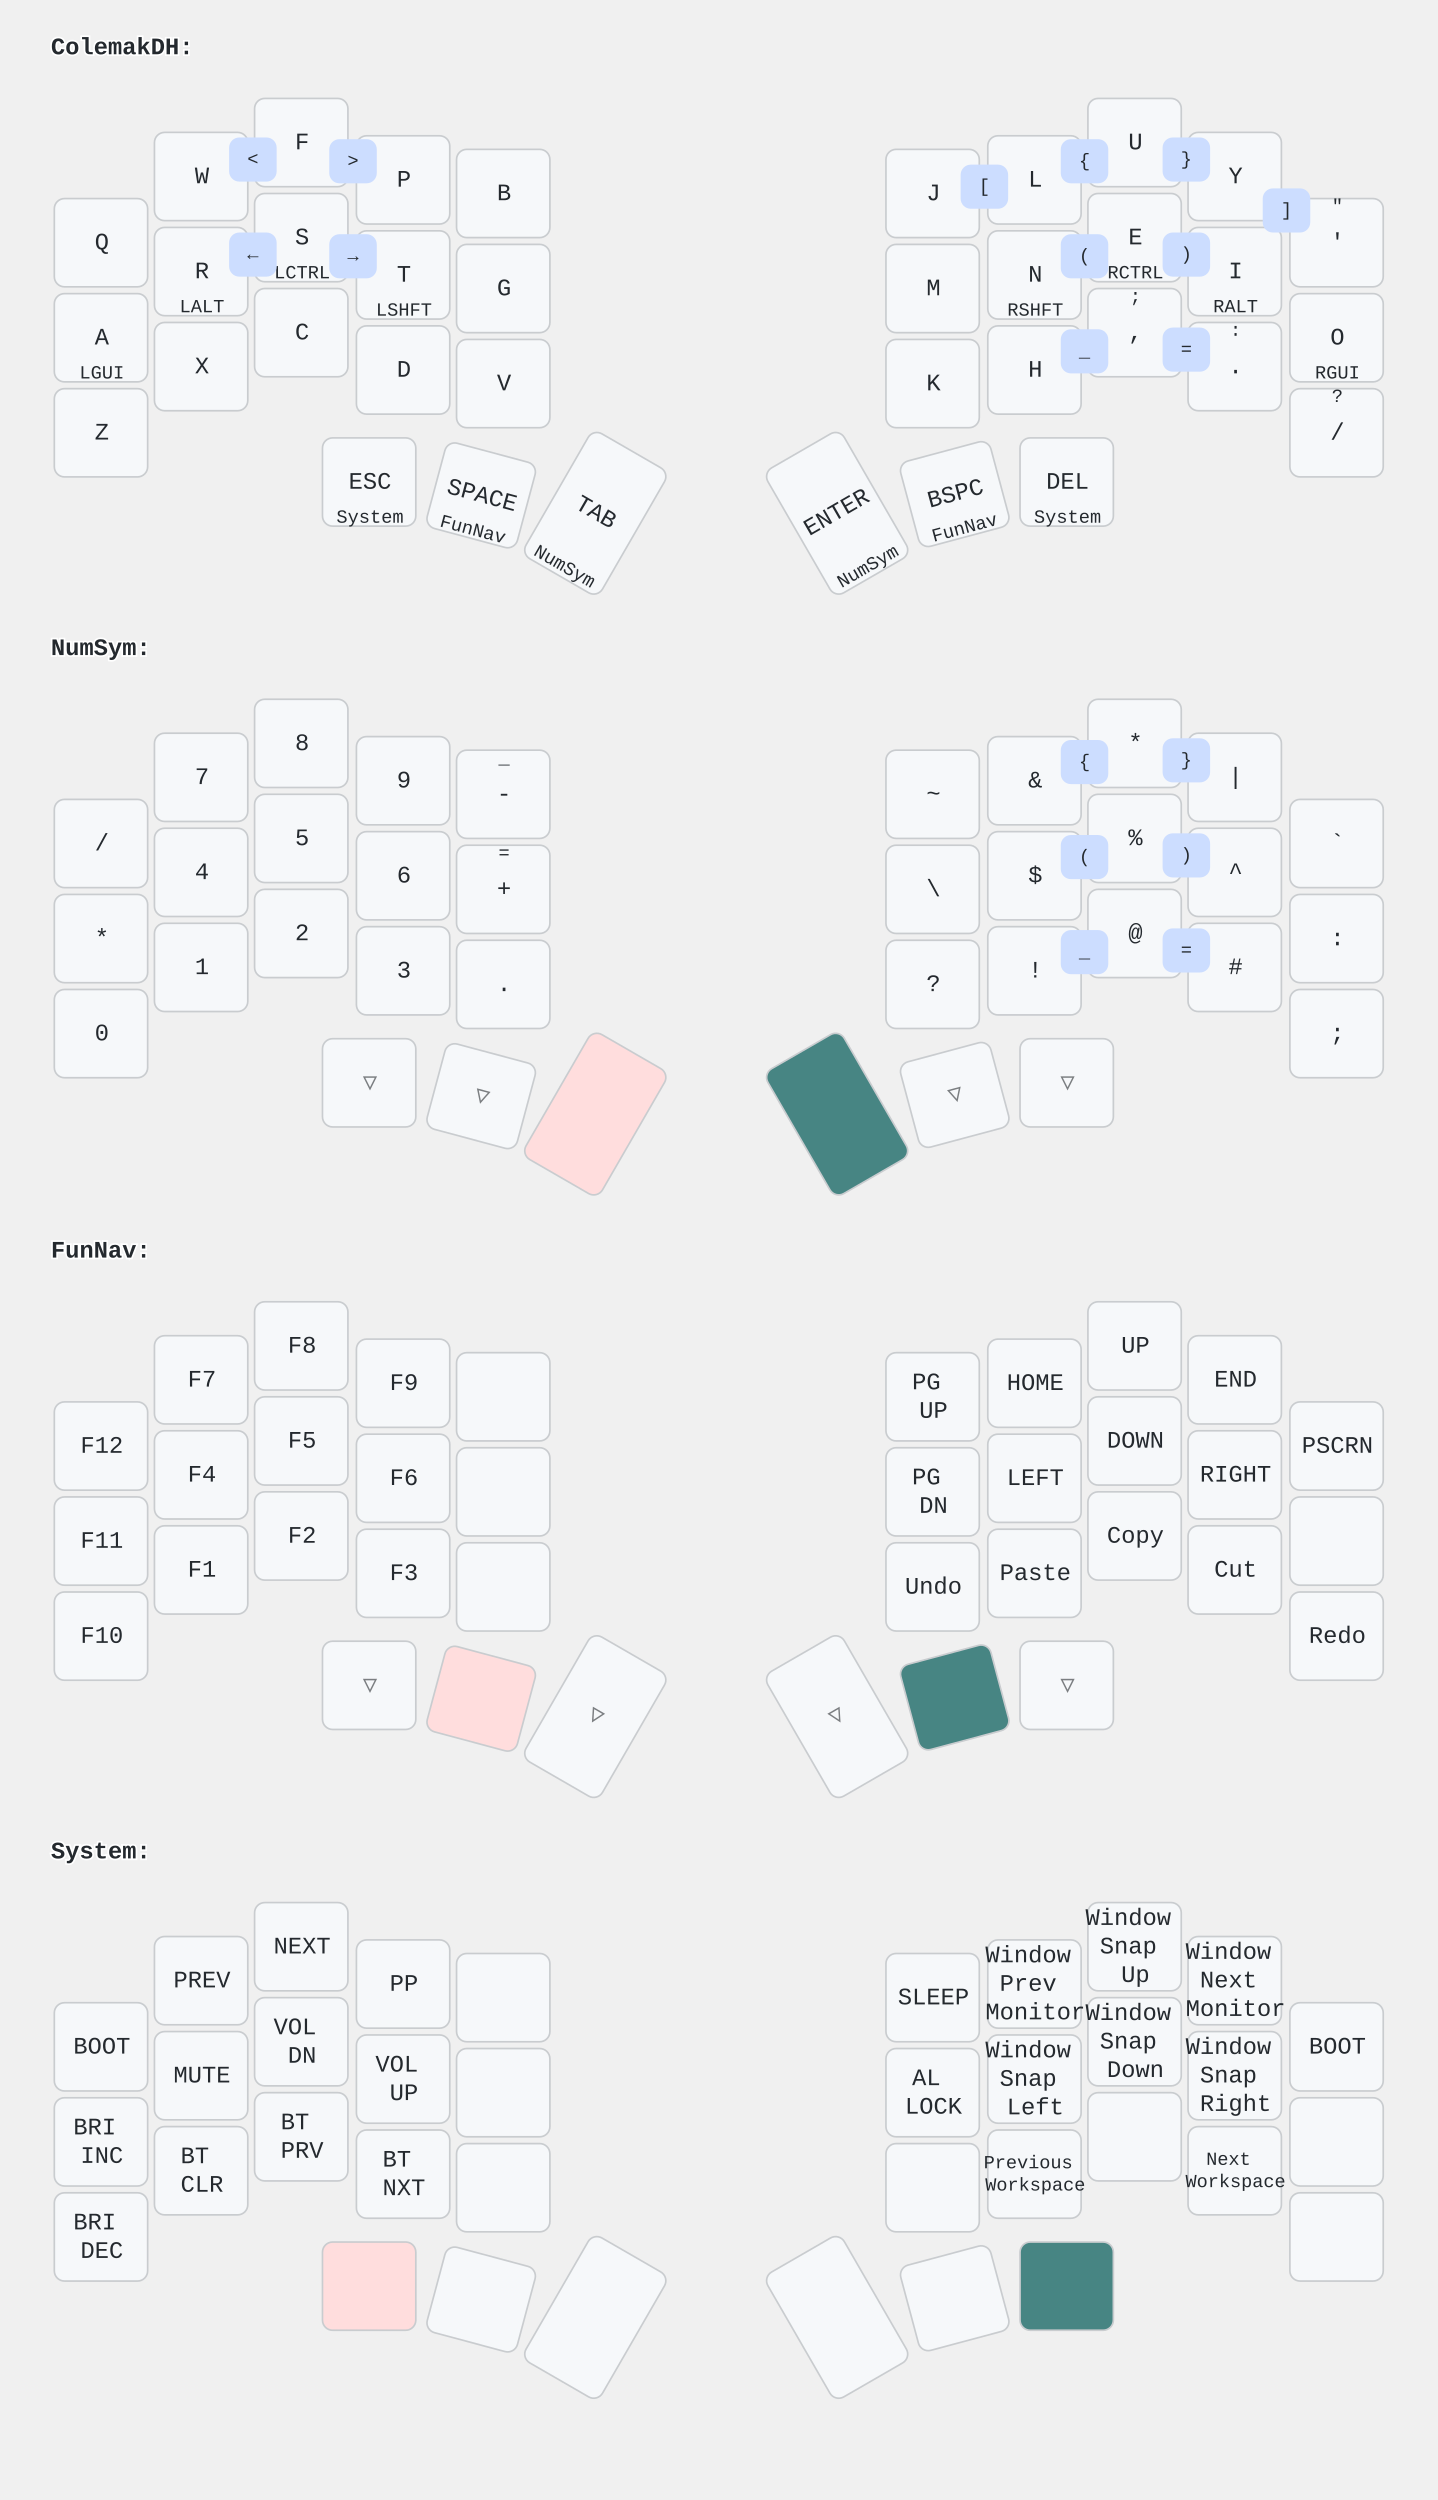
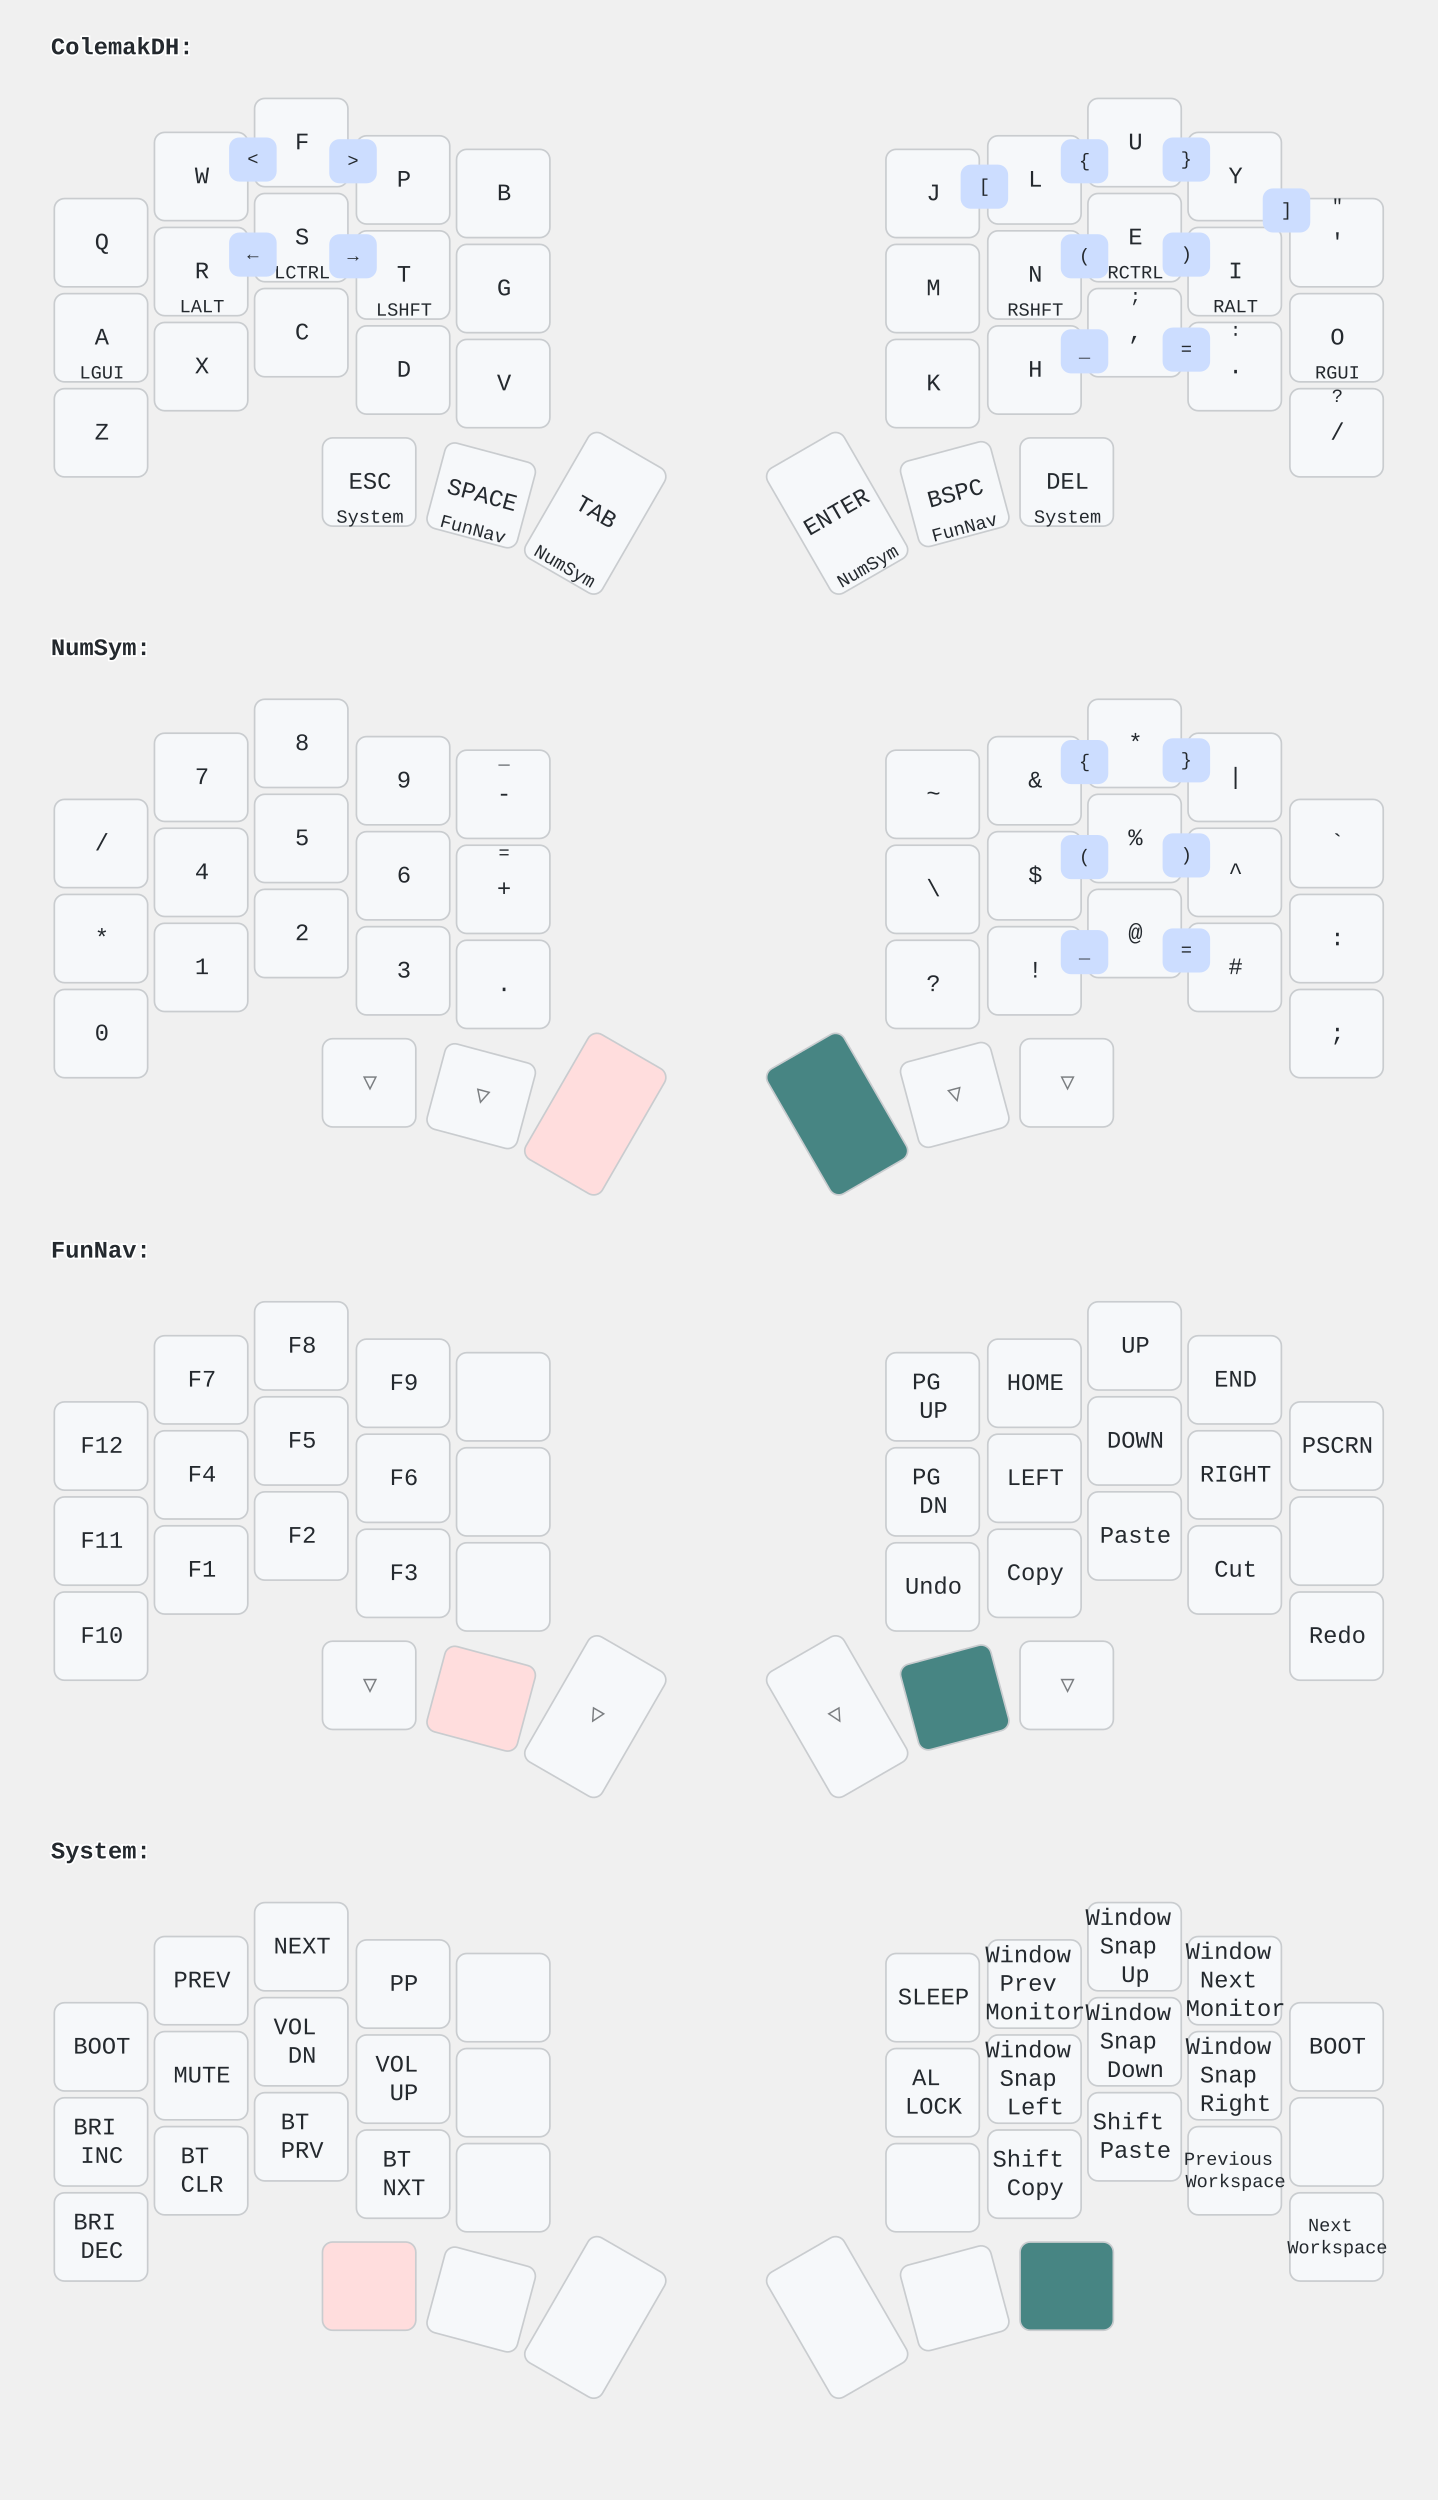
<svg xmlns="http://www.w3.org/2000/svg" width="847" height="1473" viewBox="0 0 847 1473" class="keymap">
  <style>/* inherit to force styles through use tags */
svg path {
    fill: inherit;
}

/* font and background color specifications */
svg.keymap {
    font-family: SFMono-Regular,Consolas,Liberation Mono,Menlo,monospace;
    font-size: 14px;
    font-kerning: normal;
    text-rendering: optimizeLegibility;
    fill: #24292e;
}

/* default key styling */
rect.key {
    fill: #f6f8fa;
    stroke: #c9cccf;
    stroke-width: 1;
}

/* default key side styling, only used is draw_key_sides is set */
rect.side {
    filter: brightness(90%);
}

/* color accent for combo boxes */
rect.combo, rect.combo-separate {
    fill: #cdf;
}

/* color accent for held keys */
rect.held, rect.combo.held {
    fill: #fdd;
}

/* color accent for ghost (optional) keys */
rect.ghost, rect.combo.ghost {
    stroke-dasharray: 4, 4;
    stroke-width: 2;
}

text {
    text-anchor: middle;
    dominant-baseline: middle;
}

/* styling for layer labels */
text.label {
    font-weight: bold;
    text-anchor: start;
    stroke: white;
    stroke-width: 2;
    paint-order: stroke;
}

/* styling for combo tap, and key hold/shifted label text */
text.combo, text.hold, text.shifted {
    font-size: 11px;
}

text.hold {
    text-anchor: middle;
    dominant-baseline: auto;
}

text.shifted {
    text-anchor: middle;
    dominant-baseline: hanging;
}

/* styling for hold/shifted label text in combo box */
text.combo.hold, text.combo.shifted {
    font-size: 8px;
}

/* lighter symbol for transparent keys */
text.trans {
    fill: #7b7e81;
}

/* styling for combo dendrons */
path.combo {
    stroke-width: 1;
    stroke: gray;
    fill: none;
}

/* Start Tabler Icons Cleanup */
/* cannot use height/width with glyphs */
.icon-tabler &gt; path {
    fill: inherit;
    stroke: inherit;
    stroke-width: 2;
}
/* hide tabler's default box */
.icon-tabler &gt; path[stroke="none"][fill="none"] {
    visibility: hidden;
}
/* End Tabler Icons Cleanup */

@media (prefers-color-scheme: dark) {
svg.keymap { fill: #d1d6db; }
rect.key { fill: #3f4750; }
rect.key, rect.combo { stroke: #60666c; }
rect.combo, rect.combo-separate { fill: #1f3d7a; }
rect.held, rect.combo.held { fill: #854747; }
text.label, text.footer { stroke: black; }
text.trans { fill: #7e8184; }
path.combo { stroke: #7f7f7f; }

}
rect.held.alternate { fill: #478583; }</style>
  <g transform="translate(30, 0)" class="layer-ColemakDH">
    <text x="0" y="28" class="label">ColemakDH:</text>
    <g transform="translate(0, 56)">
      <g transform="translate(30, 87)" class="key keypos-0">
        <rect rx="6" ry="6" x="-28" y="-26" width="55" height="52" class="key" />
        <text x="0" y="0" class="key tap">Q</text>
      </g>
      <g transform="translate(89, 48)" class="key keypos-1">
        <rect rx="6" ry="6" x="-28" y="-26" width="55" height="52" class="key" />
        <text x="0" y="0" class="key tap">W</text>
      </g>
      <g transform="translate(148, 28)" class="key keypos-2">
        <rect rx="6" ry="6" x="-28" y="-26" width="55" height="52" class="key" />
        <text x="0" y="0" class="key tap">F</text>
      </g>
      <g transform="translate(208, 50)" class="key keypos-3">
        <rect rx="6" ry="6" x="-28" y="-26" width="55" height="52" class="key" />
        <text x="0" y="0" class="key tap">P</text>
      </g>
      <g transform="translate(267, 58)" class="key keypos-4">
        <rect rx="6" ry="6" x="-28" y="-26" width="55" height="52" class="key" />
        <text x="0" y="0" class="key tap">B</text>
      </g>
      <g transform="translate(520, 58)" class="key keypos-5">
        <rect rx="6" ry="6" x="-28" y="-26" width="55" height="52" class="key" />
        <text x="0" y="0" class="key tap">J</text>
      </g>
      <g transform="translate(580, 50)" class="key keypos-6">
        <rect rx="6" ry="6" x="-28" y="-26" width="55" height="52" class="key" />
        <text x="0" y="0" class="key tap">L</text>
      </g>
      <g transform="translate(639, 28)" class="key keypos-7">
        <rect rx="6" ry="6" x="-28" y="-26" width="55" height="52" class="key" />
        <text x="0" y="0" class="key tap">U</text>
      </g>
      <g transform="translate(698, 48)" class="key keypos-8">
        <rect rx="6" ry="6" x="-28" y="-26" width="55" height="52" class="key" />
        <text x="0" y="0" class="key tap">Y</text>
      </g>
      <g transform="translate(758, 87)" class="key keypos-9">
        <rect rx="6" ry="6" x="-28" y="-26" width="55" height="52" class="key" />
        <text x="0" y="0" class="key tap">'</text>
        <text x="0" y="-24" class="key shifted">"</text>
      </g>
      <g transform="translate(30, 143)" class="key keypos-10">
        <rect rx="6" ry="6" x="-28" y="-26" width="55" height="52" class="key" />
        <text x="0" y="0" class="key tap">A</text>
        <text x="0" y="24" class="key hold">LGUI</text>
      </g>
      <g transform="translate(89, 104)" class="key keypos-11">
        <rect rx="6" ry="6" x="-28" y="-26" width="55" height="52" class="key" />
        <text x="0" y="0" class="key tap">R</text>
        <text x="0" y="24" class="key hold">LALT</text>
      </g>
      <g transform="translate(148, 84)" class="key keypos-12">
        <rect rx="6" ry="6" x="-28" y="-26" width="55" height="52" class="key" />
        <text x="0" y="0" class="key tap">S</text>
        <text x="0" y="24" class="key hold">LCTRL</text>
      </g>
      <g transform="translate(208, 106)" class="key keypos-13">
        <rect rx="6" ry="6" x="-28" y="-26" width="55" height="52" class="key" />
        <text x="0" y="0" class="key tap">T</text>
        <text x="0" y="24" class="key hold">LSHFT</text>
      </g>
      <g transform="translate(267, 114)" class="key keypos-14">
        <rect rx="6" ry="6" x="-28" y="-26" width="55" height="52" class="key" />
        <text x="0" y="0" class="key tap">G</text>
      </g>
      <g transform="translate(520, 114)" class="key keypos-15">
        <rect rx="6" ry="6" x="-28" y="-26" width="55" height="52" class="key" />
        <text x="0" y="0" class="key tap">M</text>
      </g>
      <g transform="translate(580, 106)" class="key keypos-16">
        <rect rx="6" ry="6" x="-28" y="-26" width="55" height="52" class="key" />
        <text x="0" y="0" class="key tap">N</text>
        <text x="0" y="24" class="key hold">RSHFT</text>
      </g>
      <g transform="translate(639, 84)" class="key keypos-17">
        <rect rx="6" ry="6" x="-28" y="-26" width="55" height="52" class="key" />
        <text x="0" y="0" class="key tap">E</text>
        <text x="0" y="24" class="key hold">RCTRL</text>
      </g>
      <g transform="translate(698, 104)" class="key keypos-18">
        <rect rx="6" ry="6" x="-28" y="-26" width="55" height="52" class="key" />
        <text x="0" y="0" class="key tap">I</text>
        <text x="0" y="24" class="key hold">RALT</text>
      </g>
      <g transform="translate(758, 143)" class="key keypos-19">
        <rect rx="6" ry="6" x="-28" y="-26" width="55" height="52" class="key" />
        <text x="0" y="0" class="key tap">O</text>
        <text x="0" y="24" class="key hold">RGUI</text>
      </g>
      <g transform="translate(30, 199)" class="key keypos-20">
        <rect rx="6" ry="6" x="-28" y="-26" width="55" height="52" class="key" />
        <text x="0" y="0" class="key tap">Z</text>
      </g>
      <g transform="translate(89, 160)" class="key keypos-21">
        <rect rx="6" ry="6" x="-28" y="-26" width="55" height="52" class="key" />
        <text x="0" y="0" class="key tap">X</text>
      </g>
      <g transform="translate(148, 140)" class="key keypos-22">
        <rect rx="6" ry="6" x="-28" y="-26" width="55" height="52" class="key" />
        <text x="0" y="0" class="key tap">C</text>
      </g>
      <g transform="translate(208, 162)" class="key keypos-23">
        <rect rx="6" ry="6" x="-28" y="-26" width="55" height="52" class="key" />
        <text x="0" y="0" class="key tap">D</text>
      </g>
      <g transform="translate(267, 170)" class="key keypos-24">
        <rect rx="6" ry="6" x="-28" y="-26" width="55" height="52" class="key" />
        <text x="0" y="0" class="key tap">V</text>
      </g>
      <g transform="translate(520, 170)" class="key keypos-25">
        <rect rx="6" ry="6" x="-28" y="-26" width="55" height="52" class="key" />
        <text x="0" y="0" class="key tap">K</text>
      </g>
      <g transform="translate(580, 162)" class="key keypos-26">
        <rect rx="6" ry="6" x="-28" y="-26" width="55" height="52" class="key" />
        <text x="0" y="0" class="key tap">H</text>
      </g>
      <g transform="translate(639, 140)" class="key keypos-27">
        <rect rx="6" ry="6" x="-28" y="-26" width="55" height="52" class="key" />
        <text x="0" y="0" class="key tap">,</text>
        <text x="0" y="-24" class="key shifted">;</text>
      </g>
      <g transform="translate(698, 160)" class="key keypos-28">
        <rect rx="6" ry="6" x="-28" y="-26" width="55" height="52" class="key" />
        <text x="0" y="0" class="key tap">.</text>
        <text x="0" y="-24" class="key shifted">:</text>
      </g>
      <g transform="translate(758, 199)" class="key keypos-29">
        <rect rx="6" ry="6" x="-28" y="-26" width="55" height="52" class="key" />
        <text x="0" y="0" class="key tap">/</text>
        <text x="0" y="-24" class="key shifted">?</text>
      </g>
      <g transform="translate(188, 228)" class="key keypos-30">
        <rect rx="6" ry="6" x="-28" y="-26" width="55" height="52" class="key" />
        <text x="0" y="0" class="key tap">ESC</text>
        <text x="0" y="24" class="key hold">System</text>
      </g>
      <g transform="translate(254, 236) rotate(15.0)" class="key keypos-31">
        <rect rx="6" ry="6" x="-28" y="-26" width="55" height="52" class="key" />
        <text x="0" y="0" class="key tap">SPACE</text>
        <text x="0" y="24" class="key hold">FunNav</text>
      </g>
      <g transform="translate(321, 246) rotate(30.0)" class="key keypos-32">
        <rect rx="6" ry="6" x="-26" y="-42" width="52" height="85" class="key" />
        <text x="0" y="0" class="key tap">TAB</text>
        <text x="0" y="40" class="key hold">NumSym</text>
      </g>
      <g transform="translate(463, 246) rotate(-30.0)" class="key keypos-33">
        <rect rx="6" ry="6" x="-26" y="-42" width="52" height="85" class="key" />
        <text x="0" y="0" class="key tap">ENTER</text>
        <text x="0" y="40" class="key hold">NumSym</text>
      </g>
      <g transform="translate(533, 235) rotate(-15.0)" class="key keypos-34">
        <rect rx="6" ry="6" x="-28" y="-26" width="55" height="52" class="key" />
        <text x="0" y="0" class="key tap">BSPC</text>
        <text x="0" y="24" class="key hold">FunNav</text>
      </g>
      <g transform="translate(599, 228)" class="key keypos-35">
        <rect rx="6" ry="6" x="-28" y="-26" width="55" height="52" class="key" />
        <text x="0" y="0" class="key tap">DEL</text>
        <text x="0" y="24" class="key hold">System</text>
      </g>
      <g class="combo combopos-0">
        <rect rx="6" ry="6" x="595" y="26" width="28" height="26" class="combo" />
        <text x="609" y="39" class="combo tap">{</text>
      </g>
      <g class="combo combopos-1">
        <rect rx="6" ry="6" x="655" y="25" width="28" height="26" class="combo" />
        <text x="669" y="38" class="combo tap">}</text>
      </g>
      <g class="combo combopos-2">
        <rect rx="6" ry="6" x="536" y="41" width="28" height="26" class="combo" />
        <text x="550" y="54" class="combo tap">[</text>
      </g>
      <g class="combo combopos-3">
        <rect rx="6" ry="6" x="714" y="55" width="28" height="26" class="combo" />
        <text x="728" y="68" class="combo tap">]</text>
      </g>
      <g class="combo combopos-4">
        <rect rx="6" ry="6" x="595" y="82" width="28" height="26" class="combo" />
        <text x="609" y="95" class="combo tap">(</text>
      </g>
      <g class="combo combopos-5">
        <rect rx="6" ry="6" x="655" y="81" width="28" height="26" class="combo" />
        <text x="669" y="94" class="combo tap">)</text>
      </g>
      <g class="combo combopos-6">
        <rect rx="6" ry="6" x="105" y="25" width="28" height="26" class="combo" />
        <text x="119" y="38" class="combo tap">&lt;</text>
      </g>
      <g class="combo combopos-7">
        <rect rx="6" ry="6" x="164" y="26" width="28" height="26" class="combo" />
        <text x="178" y="39" class="combo tap">&gt;</text>
      </g>
      <g class="combo combopos-8">
        <rect rx="6" ry="6" x="595" y="138" width="28" height="26" class="combo" />
        <text x="609" y="151" class="combo tap">_</text>
      </g>
      <g class="combo combopos-9">
        <rect rx="6" ry="6" x="655" y="137" width="28" height="26" class="combo" />
        <text x="669" y="150" class="combo tap">=</text>
      </g>
      <g class="combo combopos-10">
        <rect rx="6" ry="6" x="105" y="81" width="28" height="26" class="combo" />
        <text x="119" y="94" class="combo tap">←</text>
      </g>
      <g class="combo combopos-11">
        <rect rx="6" ry="6" x="164" y="82" width="28" height="26" class="combo" />
        <text x="178" y="95" class="combo tap">→</text>
      </g>
    </g>
  </g>
  <g transform="translate(30, 354)" class="layer-NumSym">
    <text x="0" y="28" class="label">NumSym:</text>
    <g transform="translate(0, 56)">
      <g transform="translate(30, 87)" class="key keypos-0">
        <rect rx="6" ry="6" x="-28" y="-26" width="55" height="52" class="key" />
        <text x="0" y="0" class="key tap">/</text>
      </g>
      <g transform="translate(89, 48)" class="key keypos-1">
        <rect rx="6" ry="6" x="-28" y="-26" width="55" height="52" class="key" />
        <text x="0" y="0" class="key tap">7</text>
      </g>
      <g transform="translate(148, 28)" class="key keypos-2">
        <rect rx="6" ry="6" x="-28" y="-26" width="55" height="52" class="key" />
        <text x="0" y="0" class="key tap">8</text>
      </g>
      <g transform="translate(208, 50)" class="key keypos-3">
        <rect rx="6" ry="6" x="-28" y="-26" width="55" height="52" class="key" />
        <text x="0" y="0" class="key tap">9</text>
      </g>
      <g transform="translate(267, 58)" class="key keypos-4">
        <rect rx="6" ry="6" x="-28" y="-26" width="55" height="52" class="key" />
        <text x="0" y="0" class="key tap">-</text>
        <text x="0" y="-24" class="key shifted">_</text>
      </g>
      <g transform="translate(520, 58)" class="key keypos-5">
        <rect rx="6" ry="6" x="-28" y="-26" width="55" height="52" class="key" />
        <text x="0" y="0" class="key tap">~</text>
      </g>
      <g transform="translate(580, 50)" class="key keypos-6">
        <rect rx="6" ry="6" x="-28" y="-26" width="55" height="52" class="key" />
        <text x="0" y="0" class="key tap">&amp;</text>
      </g>
      <g transform="translate(639, 28)" class="key keypos-7">
        <rect rx="6" ry="6" x="-28" y="-26" width="55" height="52" class="key" />
        <text x="0" y="0" class="key tap">*</text>
      </g>
      <g transform="translate(698, 48)" class="key keypos-8">
        <rect rx="6" ry="6" x="-28" y="-26" width="55" height="52" class="key" />
        <text x="0" y="0" class="key tap">|</text>
      </g>
      <g transform="translate(758, 87)" class="key keypos-9">
        <rect rx="6" ry="6" x="-28" y="-26" width="55" height="52" class="key" />
        <text x="0" y="0" class="key tap">`</text>
      </g>
      <g transform="translate(30, 143)" class="key keypos-10">
        <rect rx="6" ry="6" x="-28" y="-26" width="55" height="52" class="key" />
        <text x="0" y="0" class="key tap">*</text>
      </g>
      <g transform="translate(89, 104)" class="key keypos-11">
        <rect rx="6" ry="6" x="-28" y="-26" width="55" height="52" class="key" />
        <text x="0" y="0" class="key tap">4</text>
      </g>
      <g transform="translate(148, 84)" class="key keypos-12">
        <rect rx="6" ry="6" x="-28" y="-26" width="55" height="52" class="key" />
        <text x="0" y="0" class="key tap">5</text>
      </g>
      <g transform="translate(208, 106)" class="key keypos-13">
        <rect rx="6" ry="6" x="-28" y="-26" width="55" height="52" class="key" />
        <text x="0" y="0" class="key tap">6</text>
      </g>
      <g transform="translate(267, 114)" class="key keypos-14">
        <rect rx="6" ry="6" x="-28" y="-26" width="55" height="52" class="key" />
        <text x="0" y="0" class="key tap">+</text>
        <text x="0" y="-24" class="key shifted">=</text>
      </g>
      <g transform="translate(520, 114)" class="key keypos-15">
        <rect rx="6" ry="6" x="-28" y="-26" width="55" height="52" class="key" />
        <text x="0" y="0" class="key tap">\</text>
      </g>
      <g transform="translate(580, 106)" class="key keypos-16">
        <rect rx="6" ry="6" x="-28" y="-26" width="55" height="52" class="key" />
        <text x="0" y="0" class="key tap">$</text>
      </g>
      <g transform="translate(639, 84)" class="key keypos-17">
        <rect rx="6" ry="6" x="-28" y="-26" width="55" height="52" class="key" />
        <text x="0" y="0" class="key tap">%</text>
      </g>
      <g transform="translate(698, 104)" class="key keypos-18">
        <rect rx="6" ry="6" x="-28" y="-26" width="55" height="52" class="key" />
        <text x="0" y="0" class="key tap">^</text>
      </g>
      <g transform="translate(758, 143)" class="key keypos-19">
        <rect rx="6" ry="6" x="-28" y="-26" width="55" height="52" class="key" />
        <text x="0" y="0" class="key tap">:</text>
      </g>
      <g transform="translate(30, 199)" class="key keypos-20">
        <rect rx="6" ry="6" x="-28" y="-26" width="55" height="52" class="key" />
        <text x="0" y="0" class="key tap">0</text>
      </g>
      <g transform="translate(89, 160)" class="key keypos-21">
        <rect rx="6" ry="6" x="-28" y="-26" width="55" height="52" class="key" />
        <text x="0" y="0" class="key tap">1</text>
      </g>
      <g transform="translate(148, 140)" class="key keypos-22">
        <rect rx="6" ry="6" x="-28" y="-26" width="55" height="52" class="key" />
        <text x="0" y="0" class="key tap">2</text>
      </g>
      <g transform="translate(208, 162)" class="key keypos-23">
        <rect rx="6" ry="6" x="-28" y="-26" width="55" height="52" class="key" />
        <text x="0" y="0" class="key tap">3</text>
      </g>
      <g transform="translate(267, 170)" class="key keypos-24">
        <rect rx="6" ry="6" x="-28" y="-26" width="55" height="52" class="key" />
        <text x="0" y="0" class="key tap">.</text>
      </g>
      <g transform="translate(520, 170)" class="key keypos-25">
        <rect rx="6" ry="6" x="-28" y="-26" width="55" height="52" class="key" />
        <text x="0" y="0" class="key tap">?</text>
      </g>
      <g transform="translate(580, 162)" class="key keypos-26">
        <rect rx="6" ry="6" x="-28" y="-26" width="55" height="52" class="key" />
        <text x="0" y="0" class="key tap">!</text>
      </g>
      <g transform="translate(639, 140)" class="key keypos-27">
        <rect rx="6" ry="6" x="-28" y="-26" width="55" height="52" class="key" />
        <text x="0" y="0" class="key tap">@</text>
      </g>
      <g transform="translate(698, 160)" class="key keypos-28">
        <rect rx="6" ry="6" x="-28" y="-26" width="55" height="52" class="key" />
        <text x="0" y="0" class="key tap">#</text>
      </g>
      <g transform="translate(758, 199)" class="key keypos-29">
        <rect rx="6" ry="6" x="-28" y="-26" width="55" height="52" class="key" />
        <text x="0" y="0" class="key tap">;</text>
      </g>
      <g transform="translate(188, 228)" class="key trans keypos-30">
        <rect rx="6" ry="6" x="-28" y="-26" width="55" height="52" class="key trans" />
        <text x="0" y="0" class="key trans tap">▽</text>
      </g>
      <g transform="translate(254, 236) rotate(15.0)" class="key trans keypos-31">
        <rect rx="6" ry="6" x="-28" y="-26" width="55" height="52" class="key trans" />
        <text x="0" y="0" class="key trans tap">▽</text>
      </g>
      <g transform="translate(321, 246) rotate(30.0)" class="key held keypos-32">
        <rect rx="6" ry="6" x="-26" y="-42" width="52" height="85" class="key held" />
      </g>
      <g transform="translate(463, 246) rotate(-30.0)" class="key held alternate keypos-33">
        <rect rx="6" ry="6" x="-26" y="-42" width="52" height="85" class="key held alternate" />
      </g>
      <g transform="translate(533, 235) rotate(-15.0)" class="key trans keypos-34">
        <rect rx="6" ry="6" x="-28" y="-26" width="55" height="52" class="key trans" />
        <text x="0" y="0" class="key trans tap">▽</text>
      </g>
      <g transform="translate(599, 228)" class="key trans keypos-35">
        <rect rx="6" ry="6" x="-28" y="-26" width="55" height="52" class="key trans" />
        <text x="0" y="0" class="key trans tap">▽</text>
      </g>
      <g class="combo combopos-0">
        <rect rx="6" ry="6" x="595" y="26" width="28" height="26" class="combo" />
        <text x="609" y="39" class="combo tap">{</text>
      </g>
      <g class="combo combopos-1">
        <rect rx="6" ry="6" x="655" y="25" width="28" height="26" class="combo" />
        <text x="669" y="38" class="combo tap">}</text>
      </g>
      <g class="combo combopos-2">
        <rect rx="6" ry="6" x="595" y="82" width="28" height="26" class="combo" />
        <text x="609" y="95" class="combo tap">(</text>
      </g>
      <g class="combo combopos-3">
        <rect rx="6" ry="6" x="655" y="81" width="28" height="26" class="combo" />
        <text x="669" y="94" class="combo tap">)</text>
      </g>
      <g class="combo combopos-4">
        <rect rx="6" ry="6" x="595" y="138" width="28" height="26" class="combo" />
        <text x="609" y="151" class="combo tap">_</text>
      </g>
      <g class="combo combopos-5">
        <rect rx="6" ry="6" x="655" y="137" width="28" height="26" class="combo" />
        <text x="669" y="150" class="combo tap">=</text>
      </g>
    </g>
  </g>
  <g transform="translate(30, 709)" class="layer-FunNav">
    <text x="0" y="28" class="label">FunNav:</text>
    <g transform="translate(0, 56)">
      <g transform="translate(30, 87)" class="key keypos-0">
        <rect rx="6" ry="6" x="-28" y="-26" width="55" height="52" class="key" />
        <text x="0" y="0" class="key tap">F12</text>
      </g>
      <g transform="translate(89, 48)" class="key keypos-1">
        <rect rx="6" ry="6" x="-28" y="-26" width="55" height="52" class="key" />
        <text x="0" y="0" class="key tap">F7</text>
      </g>
      <g transform="translate(148, 28)" class="key keypos-2">
        <rect rx="6" ry="6" x="-28" y="-26" width="55" height="52" class="key" />
        <text x="0" y="0" class="key tap">F8</text>
      </g>
      <g transform="translate(208, 50)" class="key keypos-3">
        <rect rx="6" ry="6" x="-28" y="-26" width="55" height="52" class="key" />
        <text x="0" y="0" class="key tap">F9</text>
      </g>
      <g transform="translate(267, 58)" class="key keypos-4">
        <rect rx="6" ry="6" x="-28" y="-26" width="55" height="52" class="key" />
      </g>
      <g transform="translate(520, 58)" class="key keypos-5">
        <rect rx="6" ry="6" x="-28" y="-26" width="55" height="52" class="key" />
        <text x="0" y="0" class="key tap">
          <tspan x="0" dy="-0.6em">PG</tspan>
          <tspan x="0" dy="1.2em">UP</tspan>
        </text>
      </g>
      <g transform="translate(580, 50)" class="key keypos-6">
        <rect rx="6" ry="6" x="-28" y="-26" width="55" height="52" class="key" />
        <text x="0" y="0" class="key tap">HOME</text>
      </g>
      <g transform="translate(639, 28)" class="key keypos-7">
        <rect rx="6" ry="6" x="-28" y="-26" width="55" height="52" class="key" />
        <text x="0" y="0" class="key tap">UP</text>
      </g>
      <g transform="translate(698, 48)" class="key keypos-8">
        <rect rx="6" ry="6" x="-28" y="-26" width="55" height="52" class="key" />
        <text x="0" y="0" class="key tap">END</text>
      </g>
      <g transform="translate(758, 87)" class="key keypos-9">
        <rect rx="6" ry="6" x="-28" y="-26" width="55" height="52" class="key" />
        <text x="0" y="0" class="key tap">PSCRN</text>
      </g>
      <g transform="translate(30, 143)" class="key keypos-10">
        <rect rx="6" ry="6" x="-28" y="-26" width="55" height="52" class="key" />
        <text x="0" y="0" class="key tap">F11</text>
      </g>
      <g transform="translate(89, 104)" class="key keypos-11">
        <rect rx="6" ry="6" x="-28" y="-26" width="55" height="52" class="key" />
        <text x="0" y="0" class="key tap">F4</text>
      </g>
      <g transform="translate(148, 84)" class="key keypos-12">
        <rect rx="6" ry="6" x="-28" y="-26" width="55" height="52" class="key" />
        <text x="0" y="0" class="key tap">F5</text>
      </g>
      <g transform="translate(208, 106)" class="key keypos-13">
        <rect rx="6" ry="6" x="-28" y="-26" width="55" height="52" class="key" />
        <text x="0" y="0" class="key tap">F6</text>
      </g>
      <g transform="translate(267, 114)" class="key keypos-14">
        <rect rx="6" ry="6" x="-28" y="-26" width="55" height="52" class="key" />
      </g>
      <g transform="translate(520, 114)" class="key keypos-15">
        <rect rx="6" ry="6" x="-28" y="-26" width="55" height="52" class="key" />
        <text x="0" y="0" class="key tap">
          <tspan x="0" dy="-0.6em">PG</tspan>
          <tspan x="0" dy="1.2em">DN</tspan>
        </text>
      </g>
      <g transform="translate(580, 106)" class="key keypos-16">
        <rect rx="6" ry="6" x="-28" y="-26" width="55" height="52" class="key" />
        <text x="0" y="0" class="key tap">LEFT</text>
      </g>
      <g transform="translate(639, 84)" class="key keypos-17">
        <rect rx="6" ry="6" x="-28" y="-26" width="55" height="52" class="key" />
        <text x="0" y="0" class="key tap">DOWN</text>
      </g>
      <g transform="translate(698, 104)" class="key keypos-18">
        <rect rx="6" ry="6" x="-28" y="-26" width="55" height="52" class="key" />
        <text x="0" y="0" class="key tap">RIGHT</text>
      </g>
      <g transform="translate(758, 143)" class="key keypos-19">
        <rect rx="6" ry="6" x="-28" y="-26" width="55" height="52" class="key" />
      </g>
      <g transform="translate(30, 199)" class="key keypos-20">
        <rect rx="6" ry="6" x="-28" y="-26" width="55" height="52" class="key" />
        <text x="0" y="0" class="key tap">F10</text>
      </g>
      <g transform="translate(89, 160)" class="key keypos-21">
        <rect rx="6" ry="6" x="-28" y="-26" width="55" height="52" class="key" />
        <text x="0" y="0" class="key tap">F1</text>
      </g>
      <g transform="translate(148, 140)" class="key keypos-22">
        <rect rx="6" ry="6" x="-28" y="-26" width="55" height="52" class="key" />
        <text x="0" y="0" class="key tap">F2</text>
      </g>
      <g transform="translate(208, 162)" class="key keypos-23">
        <rect rx="6" ry="6" x="-28" y="-26" width="55" height="52" class="key" />
        <text x="0" y="0" class="key tap">F3</text>
      </g>
      <g transform="translate(267, 170)" class="key keypos-24">
        <rect rx="6" ry="6" x="-28" y="-26" width="55" height="52" class="key" />
      </g>
      <g transform="translate(520, 170)" class="key keypos-25">
        <rect rx="6" ry="6" x="-28" y="-26" width="55" height="52" class="key" />
        <text x="0" y="0" class="key tap">Undo</text>
      </g>
      <g transform="translate(580, 162)" class="key keypos-26">
        <rect rx="6" ry="6" x="-28" y="-26" width="55" height="52" class="key" />
+         <text x="0" y="0" class="key tap">Copy</text>
+       </g>
+       <g transform="translate(639, 140)" class="key keypos-27">
+         <rect rx="6" ry="6" x="-28" y="-26" width="55" height="52" class="key" />
        <text x="0" y="0" class="key tap">Paste</text>
-       </g>
-       <g transform="translate(639, 140)" class="key keypos-27">
-         <rect rx="6" ry="6" x="-28" y="-26" width="55" height="52" class="key" />
-         <text x="0" y="0" class="key tap">Copy</text>
      </g>
      <g transform="translate(698, 160)" class="key keypos-28">
        <rect rx="6" ry="6" x="-28" y="-26" width="55" height="52" class="key" />
        <text x="0" y="0" class="key tap">Cut</text>
      </g>
      <g transform="translate(758, 199)" class="key keypos-29">
        <rect rx="6" ry="6" x="-28" y="-26" width="55" height="52" class="key" />
        <text x="0" y="0" class="key tap">Redo</text>
      </g>
      <g transform="translate(188, 228)" class="key trans keypos-30">
        <rect rx="6" ry="6" x="-28" y="-26" width="55" height="52" class="key trans" />
        <text x="0" y="0" class="key trans tap">▽</text>
      </g>
      <g transform="translate(254, 236) rotate(15.0)" class="key held keypos-31">
        <rect rx="6" ry="6" x="-28" y="-26" width="55" height="52" class="key held" />
      </g>
      <g transform="translate(321, 246) rotate(30.0)" class="key trans keypos-32">
        <rect rx="6" ry="6" x="-26" y="-42" width="52" height="85" class="key trans" />
        <text x="0" y="0" class="key trans tap">▽</text>
      </g>
      <g transform="translate(463, 246) rotate(-30.0)" class="key trans keypos-33">
        <rect rx="6" ry="6" x="-26" y="-42" width="52" height="85" class="key trans" />
        <text x="0" y="0" class="key trans tap">▽</text>
      </g>
      <g transform="translate(533, 235) rotate(-15.0)" class="key held alternate keypos-34">
        <rect rx="6" ry="6" x="-28" y="-26" width="55" height="52" class="key held alternate" />
      </g>
      <g transform="translate(599, 228)" class="key trans keypos-35">
        <rect rx="6" ry="6" x="-28" y="-26" width="55" height="52" class="key trans" />
        <text x="0" y="0" class="key trans tap">▽</text>
      </g>
    </g>
  </g>
  <g transform="translate(30, 1063)" class="layer-System">
    <text x="0" y="28" class="label">System:</text>
    <g transform="translate(0, 56)">
      <g transform="translate(30, 87)" class="key keypos-0">
        <rect rx="6" ry="6" x="-28" y="-26" width="55" height="52" class="key" />
        <text x="0" y="0" class="key tap">BOOT</text>
      </g>
      <g transform="translate(89, 48)" class="key keypos-1">
        <rect rx="6" ry="6" x="-28" y="-26" width="55" height="52" class="key" />
        <text x="0" y="0" class="key tap">PREV</text>
      </g>
      <g transform="translate(148, 28)" class="key keypos-2">
        <rect rx="6" ry="6" x="-28" y="-26" width="55" height="52" class="key" />
        <text x="0" y="0" class="key tap">NEXT</text>
      </g>
      <g transform="translate(208, 50)" class="key keypos-3">
        <rect rx="6" ry="6" x="-28" y="-26" width="55" height="52" class="key" />
        <text x="0" y="0" class="key tap">PP</text>
      </g>
      <g transform="translate(267, 58)" class="key keypos-4">
        <rect rx="6" ry="6" x="-28" y="-26" width="55" height="52" class="key" />
      </g>
      <g transform="translate(520, 58)" class="key keypos-5">
        <rect rx="6" ry="6" x="-28" y="-26" width="55" height="52" class="key" />
        <text x="0" y="0" class="key tap">SLEEP</text>
      </g>
      <g transform="translate(580, 50)" class="key keypos-6">
        <rect rx="6" ry="6" x="-28" y="-26" width="55" height="52" class="key" />
        <text x="0" y="0" class="key tap">
          <tspan x="0" dy="-1.2em">Window</tspan>
          <tspan x="0" dy="1.2em">Prev</tspan>
          <tspan x="0" dy="1.2em">Monitor</tspan>
        </text>
      </g>
      <g transform="translate(639, 28)" class="key keypos-7">
        <rect rx="6" ry="6" x="-28" y="-26" width="55" height="52" class="key" />
        <text x="0" y="0" class="key tap">
          <tspan x="0" dy="-1.2em">Window</tspan>
          <tspan x="0" dy="1.2em">Snap</tspan>
          <tspan x="0" dy="1.2em">Up</tspan>
        </text>
      </g>
      <g transform="translate(698, 48)" class="key keypos-8">
        <rect rx="6" ry="6" x="-28" y="-26" width="55" height="52" class="key" />
        <text x="0" y="0" class="key tap">
          <tspan x="0" dy="-1.2em">Window</tspan>
          <tspan x="0" dy="1.2em">Next</tspan>
          <tspan x="0" dy="1.2em">Monitor</tspan>
        </text>
      </g>
      <g transform="translate(758, 87)" class="key keypos-9">
        <rect rx="6" ry="6" x="-28" y="-26" width="55" height="52" class="key" />
        <text x="0" y="0" class="key tap">BOOT</text>
      </g>
      <g transform="translate(30, 143)" class="key keypos-10">
        <rect rx="6" ry="6" x="-28" y="-26" width="55" height="52" class="key" />
        <text x="0" y="0" class="key tap">
          <tspan x="0" dy="-0.6em">BRI</tspan>
          <tspan x="0" dy="1.2em">INC</tspan>
        </text>
      </g>
      <g transform="translate(89, 104)" class="key keypos-11">
        <rect rx="6" ry="6" x="-28" y="-26" width="55" height="52" class="key" />
        <text x="0" y="0" class="key tap">MUTE</text>
      </g>
      <g transform="translate(148, 84)" class="key keypos-12">
        <rect rx="6" ry="6" x="-28" y="-26" width="55" height="52" class="key" />
        <text x="0" y="0" class="key tap">
          <tspan x="0" dy="-0.6em">VOL</tspan>
          <tspan x="0" dy="1.2em">DN</tspan>
        </text>
      </g>
      <g transform="translate(208, 106)" class="key keypos-13">
        <rect rx="6" ry="6" x="-28" y="-26" width="55" height="52" class="key" />
        <text x="0" y="0" class="key tap">
          <tspan x="0" dy="-0.6em">VOL</tspan>
          <tspan x="0" dy="1.2em">UP</tspan>
        </text>
      </g>
      <g transform="translate(267, 114)" class="key keypos-14">
        <rect rx="6" ry="6" x="-28" y="-26" width="55" height="52" class="key" />
      </g>
      <g transform="translate(520, 114)" class="key keypos-15">
        <rect rx="6" ry="6" x="-28" y="-26" width="55" height="52" class="key" />
        <text x="0" y="0" class="key tap">
          <tspan x="0" dy="-0.6em">AL</tspan>
          <tspan x="0" dy="1.2em">LOCK</tspan>
        </text>
      </g>
      <g transform="translate(580, 106)" class="key keypos-16">
        <rect rx="6" ry="6" x="-28" y="-26" width="55" height="52" class="key" />
        <text x="0" y="0" class="key tap">
          <tspan x="0" dy="-1.2em">Window</tspan>
          <tspan x="0" dy="1.2em">Snap</tspan>
          <tspan x="0" dy="1.2em">Left</tspan>
        </text>
      </g>
      <g transform="translate(639, 84)" class="key keypos-17">
        <rect rx="6" ry="6" x="-28" y="-26" width="55" height="52" class="key" />
        <text x="0" y="0" class="key tap">
          <tspan x="0" dy="-1.2em">Window</tspan>
          <tspan x="0" dy="1.2em">Snap</tspan>
          <tspan x="0" dy="1.2em">Down</tspan>
        </text>
      </g>
      <g transform="translate(698, 104)" class="key keypos-18">
        <rect rx="6" ry="6" x="-28" y="-26" width="55" height="52" class="key" />
        <text x="0" y="0" class="key tap">
          <tspan x="0" dy="-1.2em">Window</tspan>
          <tspan x="0" dy="1.2em">Snap</tspan>
          <tspan x="0" dy="1.2em">Right</tspan>
        </text>
      </g>
      <g transform="translate(758, 143)" class="key keypos-19">
        <rect rx="6" ry="6" x="-28" y="-26" width="55" height="52" class="key" />
      </g>
      <g transform="translate(30, 199)" class="key keypos-20">
        <rect rx="6" ry="6" x="-28" y="-26" width="55" height="52" class="key" />
        <text x="0" y="0" class="key tap">
          <tspan x="0" dy="-0.6em">BRI</tspan>
          <tspan x="0" dy="1.2em">DEC</tspan>
        </text>
      </g>
      <g transform="translate(89, 160)" class="key keypos-21">
        <rect rx="6" ry="6" x="-28" y="-26" width="55" height="52" class="key" />
        <text x="0" y="0" class="key tap">
          <tspan x="0" dy="-0.6em">BT</tspan>
          <tspan x="0" dy="1.2em">CLR</tspan>
        </text>
      </g>
      <g transform="translate(148, 140)" class="key keypos-22">
        <rect rx="6" ry="6" x="-28" y="-26" width="55" height="52" class="key" />
        <text x="0" y="0" class="key tap">
          <tspan x="0" dy="-0.6em">BT</tspan>
          <tspan x="0" dy="1.2em">PRV</tspan>
        </text>
      </g>
      <g transform="translate(208, 162)" class="key keypos-23">
        <rect rx="6" ry="6" x="-28" y="-26" width="55" height="52" class="key" />
        <text x="0" y="0" class="key tap">
          <tspan x="0" dy="-0.6em">BT</tspan>
          <tspan x="0" dy="1.2em">NXT</tspan>
        </text>
      </g>
      <g transform="translate(267, 170)" class="key keypos-24">
        <rect rx="6" ry="6" x="-28" y="-26" width="55" height="52" class="key" />
      </g>
      <g transform="translate(520, 170)" class="key keypos-25">
        <rect rx="6" ry="6" x="-28" y="-26" width="55" height="52" class="key" />
      </g>
      <g transform="translate(580, 162)" class="key keypos-26">
        <rect rx="6" ry="6" x="-28" y="-26" width="55" height="52" class="key" />
        <text x="0" y="0" class="key tap">
+           <tspan x="0" dy="-0.6em">Shift</tspan>
+           <tspan x="0" dy="1.2em">Copy</tspan>
+         </text>
+       </g>
+       <g transform="translate(639, 140)" class="key keypos-27">
+         <rect rx="6" ry="6" x="-28" y="-26" width="55" height="52" class="key" />
+         <text x="0" y="0" class="key tap">
+           <tspan x="0" dy="-0.6em">Shift</tspan>
+           <tspan x="0" dy="1.2em">Paste</tspan>
+         </text>
+       </g>
+       <g transform="translate(698, 160)" class="key keypos-28">
+         <rect rx="6" ry="6" x="-28" y="-26" width="55" height="52" class="key" />
+         <text x="0" y="0" class="key tap">
          <tspan x="0" dy="-0.6em" style="font-size: 78%">Previous</tspan>
          <tspan x="0" dy="1.2em" style="font-size: 78%">Workspace</tspan>
        </text>
      </g>
-       <g transform="translate(639, 140)" class="key keypos-27">
-         <rect rx="6" ry="6" x="-28" y="-26" width="55" height="52" class="key" />
-       </g>
-       <g transform="translate(698, 160)" class="key keypos-28">
+       <g transform="translate(758, 199)" class="key keypos-29">
        <rect rx="6" ry="6" x="-28" y="-26" width="55" height="52" class="key" />
        <text x="0" y="0" class="key tap">
          <tspan x="0" dy="-0.6em" style="font-size: 78%">Next</tspan>
          <tspan x="0" dy="1.2em" style="font-size: 78%">Workspace</tspan>
        </text>
-       </g>
-       <g transform="translate(758, 199)" class="key keypos-29">
-         <rect rx="6" ry="6" x="-28" y="-26" width="55" height="52" class="key" />
      </g>
      <g transform="translate(188, 228)" class="key held keypos-30">
        <rect rx="6" ry="6" x="-28" y="-26" width="55" height="52" class="key held" />
      </g>
      <g transform="translate(254, 236) rotate(15.0)" class="key keypos-31">
        <rect rx="6" ry="6" x="-28" y="-26" width="55" height="52" class="key" />
      </g>
      <g transform="translate(321, 246) rotate(30.0)" class="key keypos-32">
        <rect rx="6" ry="6" x="-26" y="-42" width="52" height="85" class="key" />
      </g>
      <g transform="translate(463, 246) rotate(-30.0)" class="key keypos-33">
        <rect rx="6" ry="6" x="-26" y="-42" width="52" height="85" class="key" />
      </g>
      <g transform="translate(533, 235) rotate(-15.0)" class="key keypos-34">
        <rect rx="6" ry="6" x="-28" y="-26" width="55" height="52" class="key" />
      </g>
      <g transform="translate(599, 228)" class="key held alternate keypos-35">
        <rect rx="6" ry="6" x="-28" y="-26" width="55" height="52" class="key held alternate" />
      </g>
    </g>
  </g>
</svg>
